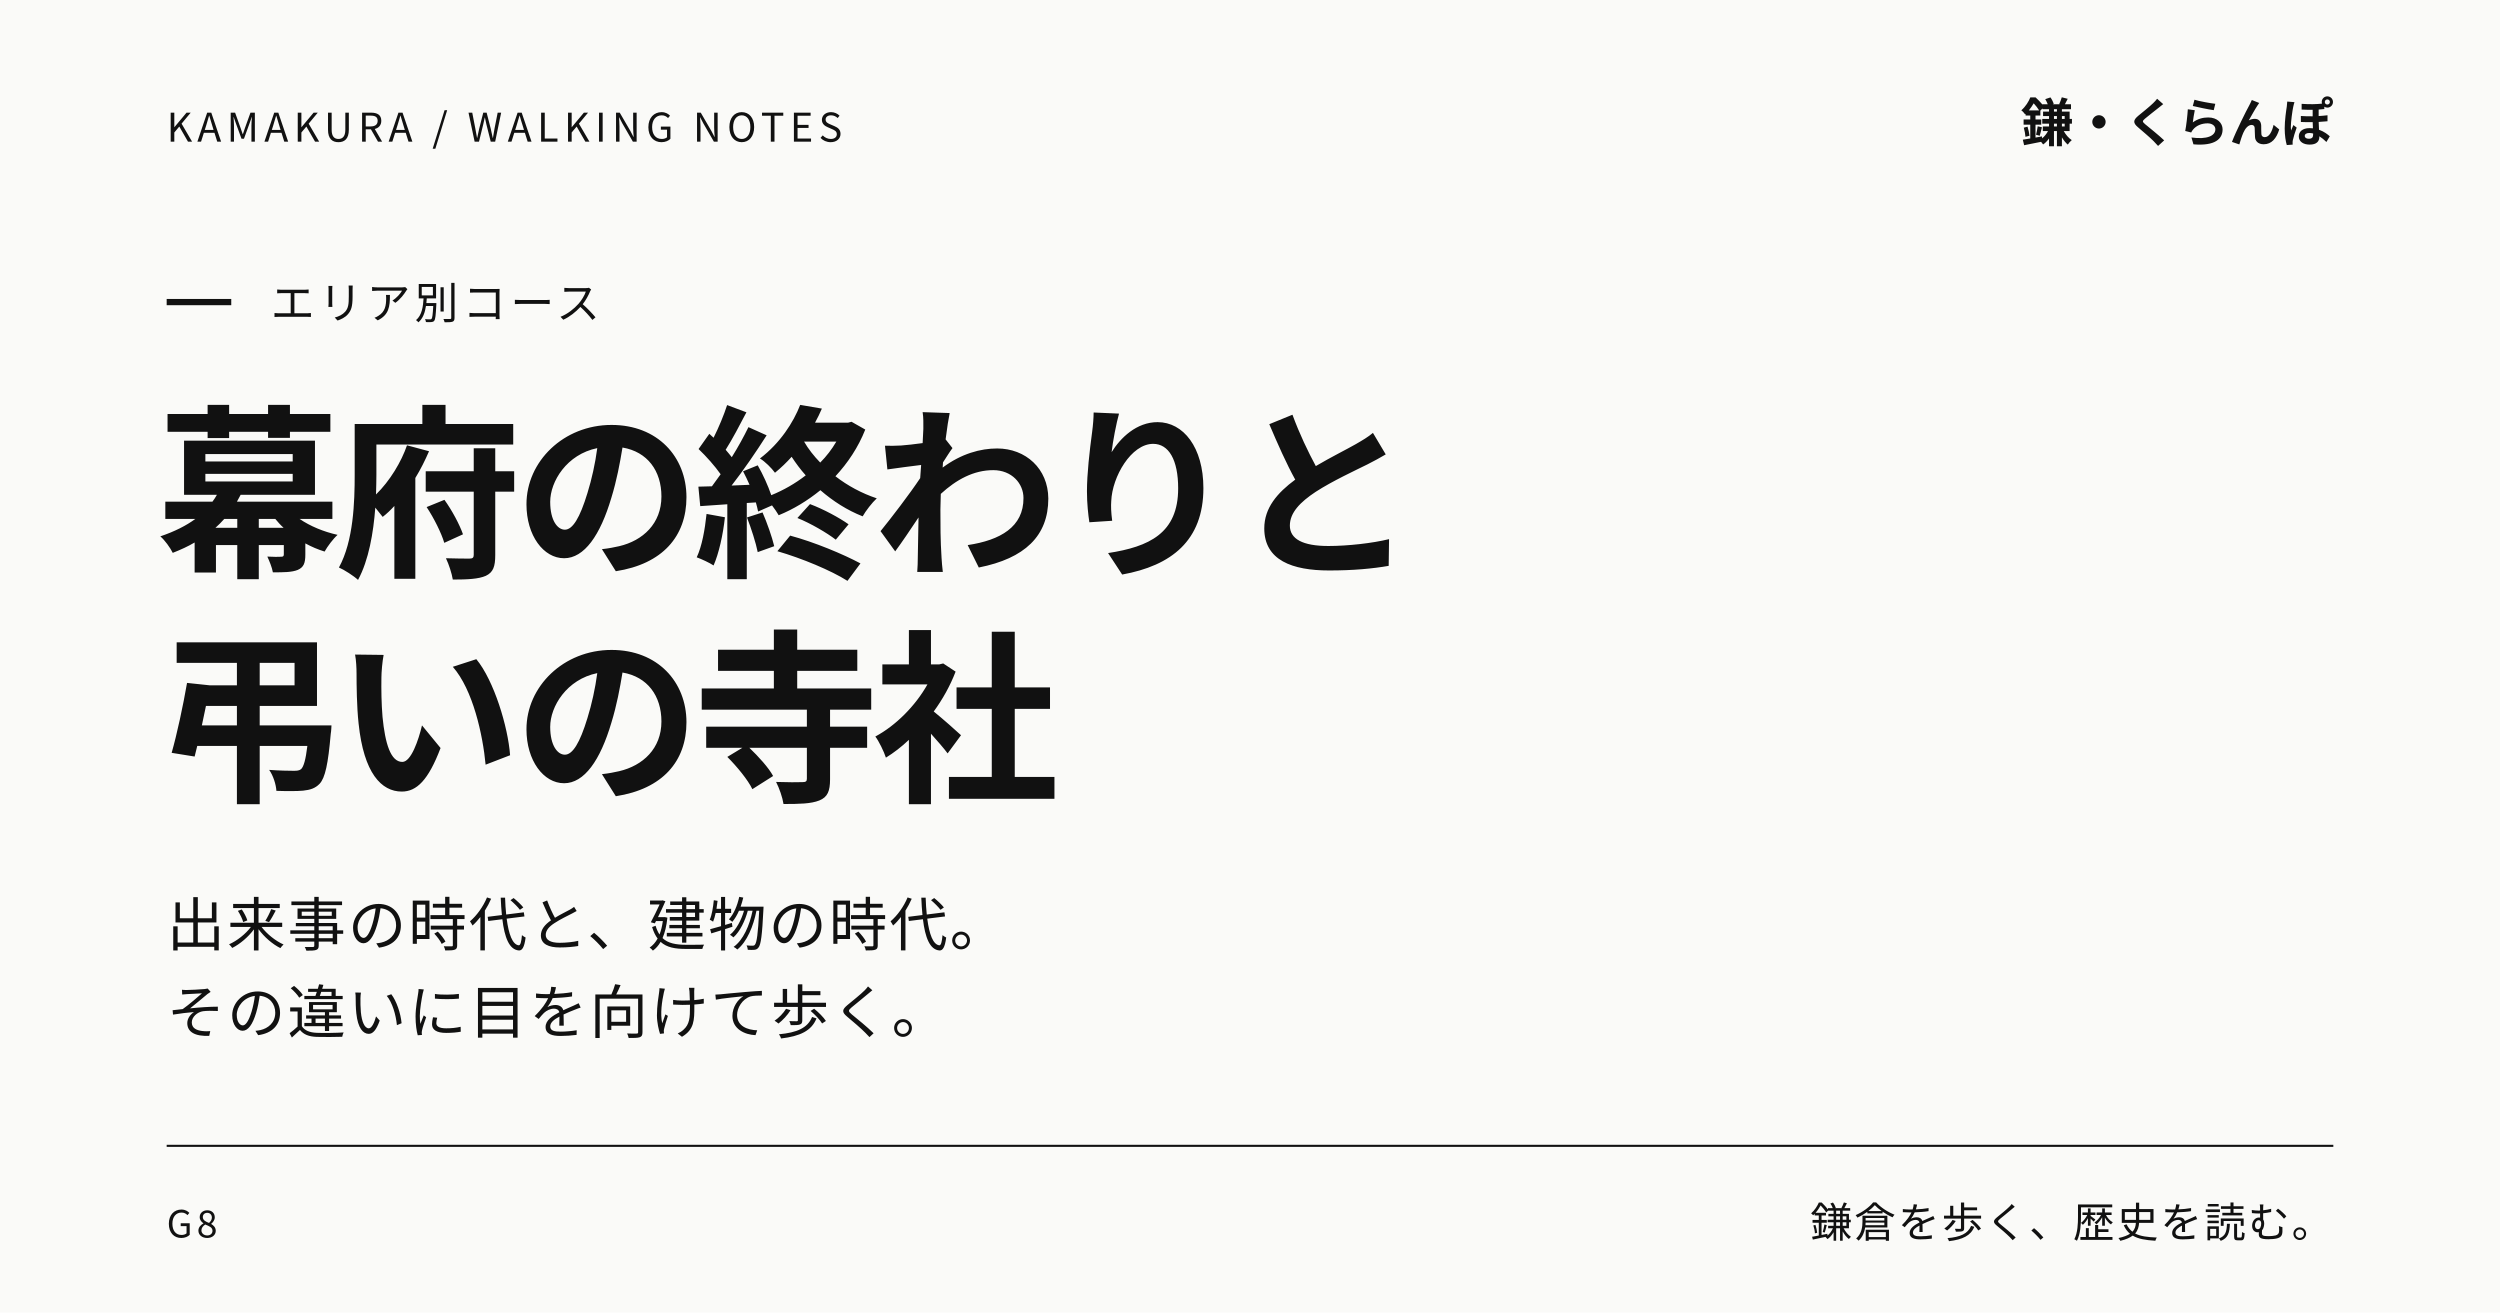
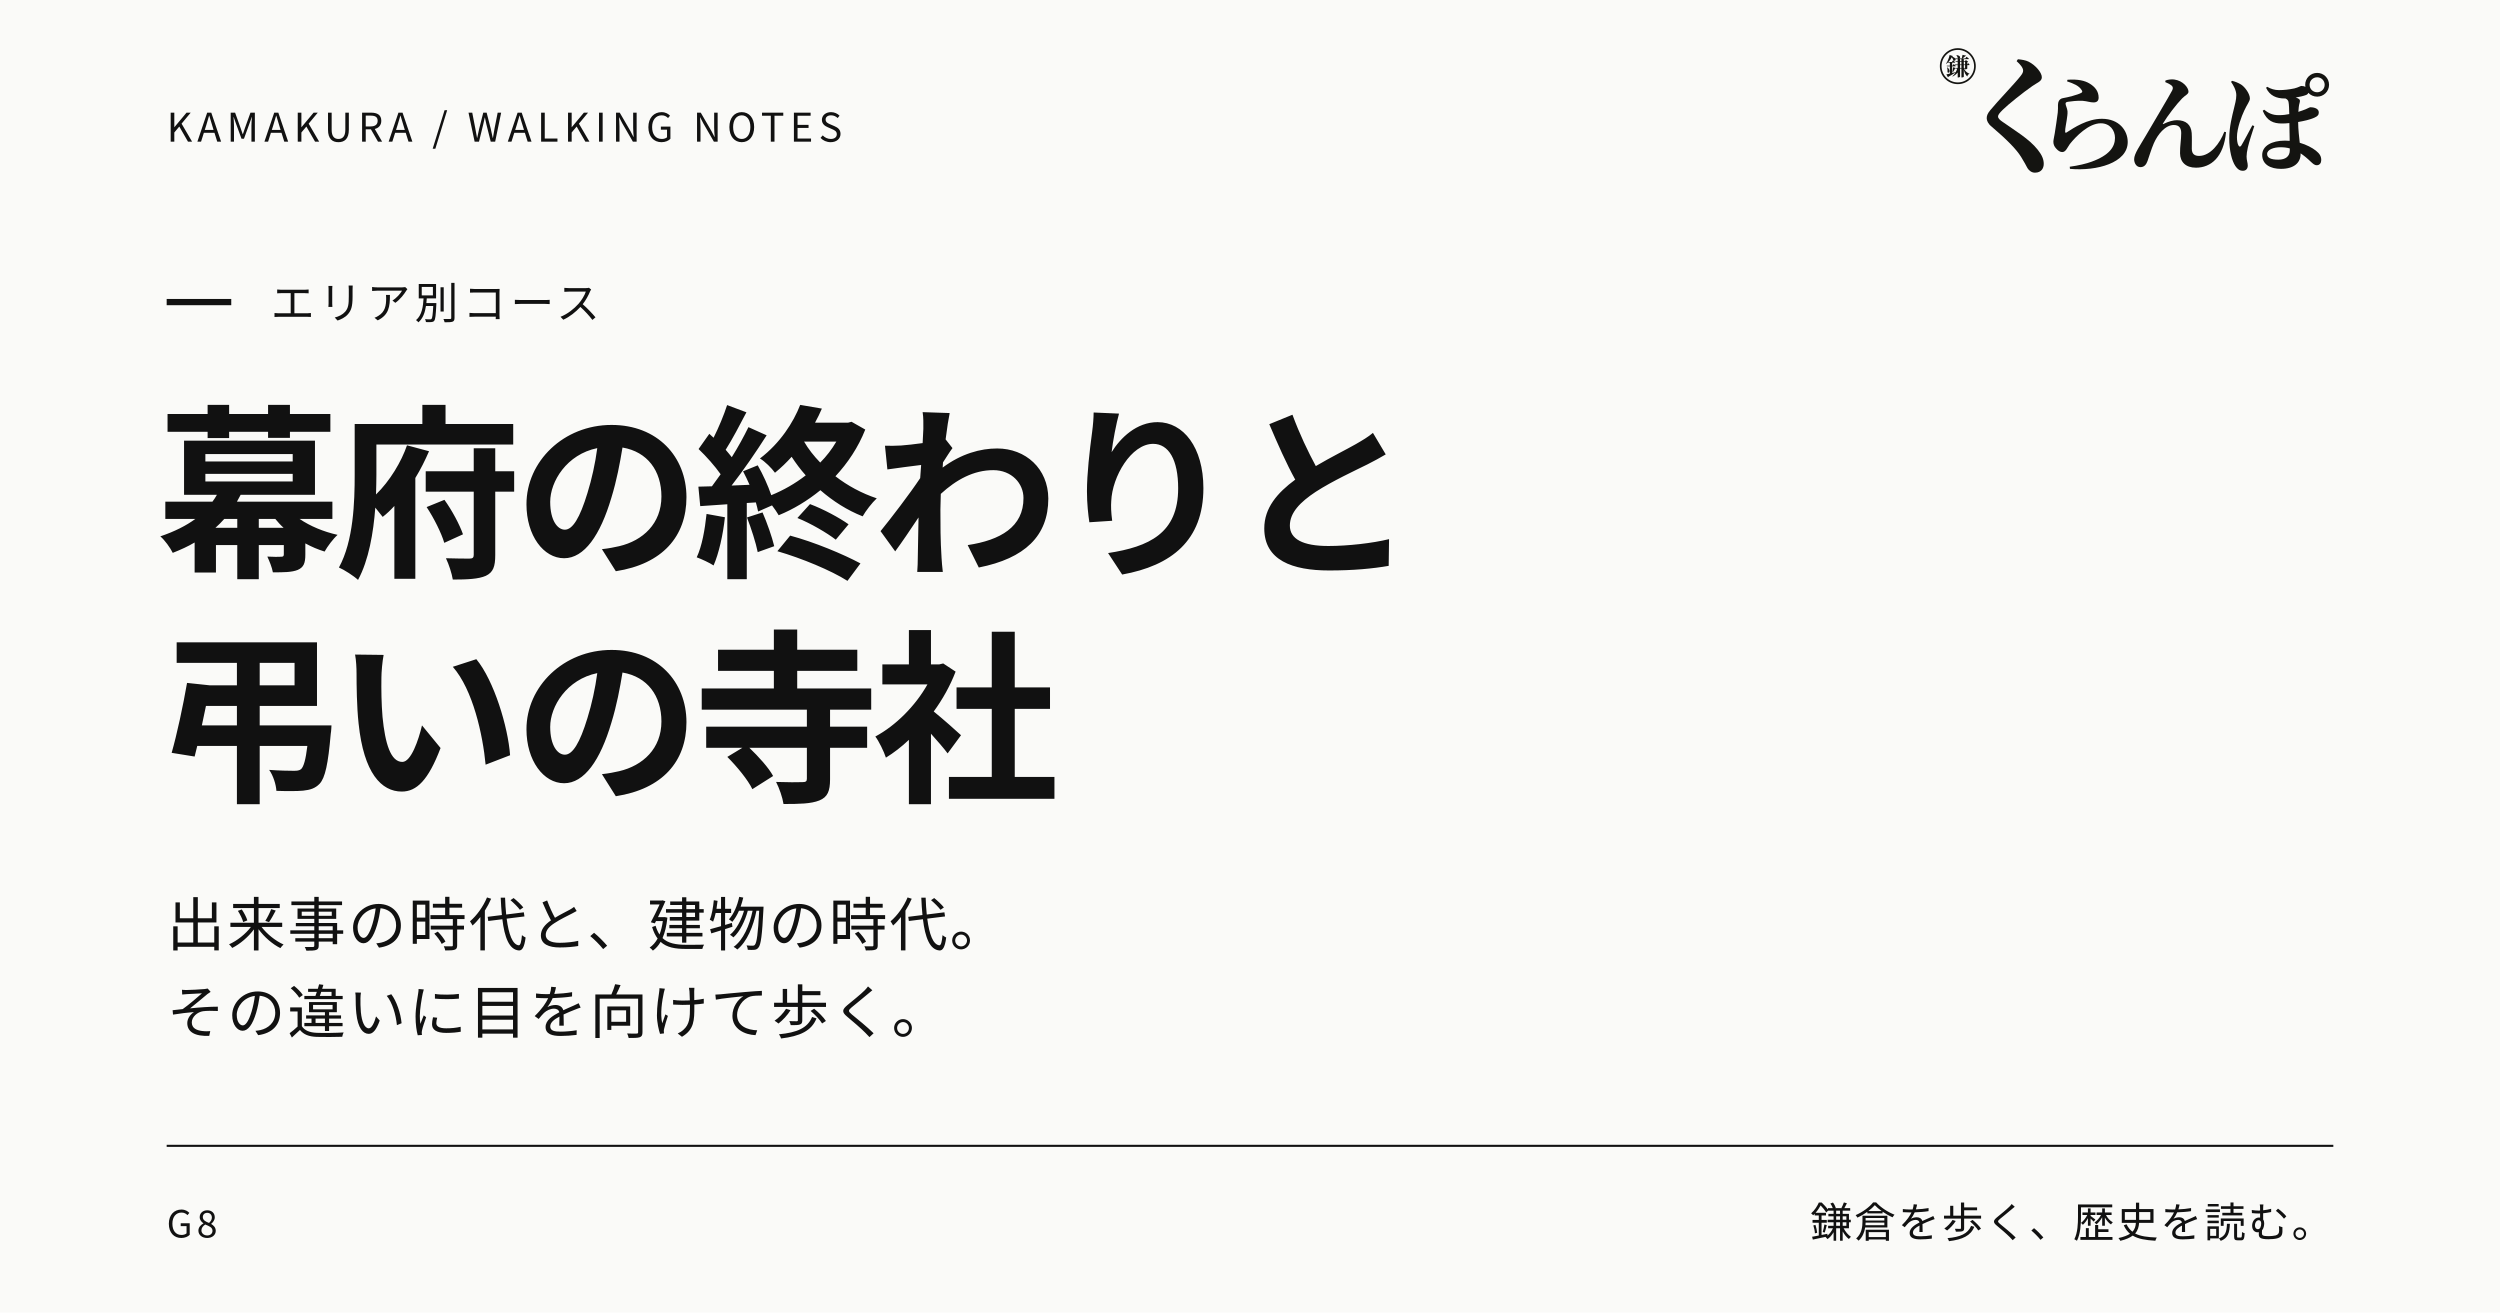
<svg xmlns="http://www.w3.org/2000/svg" width="1200" height="630" viewBox="0 0 1200 630">
  <rect width="1200" height="630" fill="#fafaf8" />
  <g fill="#111" font-family="Noto Sans CJK JP, sans-serif">
    <text x="80" y="68" font-size="19" font-weight="400" letter-spacing="2.6" text-anchor="start">KAMAKURA / WALKING NOTES</text>
-     <text x="1120" y="68" font-size="25" font-weight="700" letter-spacing="0" text-anchor="end">鎌・くらんぽ</text>
+     <g transform="translate(930,22) scale(.5135)">
+       <circle cx="19" cy="19" r="16" fill="none" stroke="#141411" stroke-width="1.6" />
+       <path d="M71 332 57 329C71 273 81 194 72 130C134 54 227 196 71 332ZM307 336C300 268 290 187 279 134L296 128C328 170 359 230 385 282C401 282 412 288 417 298L422 281H479C462 227 439 174 410 124L407 134L266 97V375H391C404 375 414 380 416 390C386 424 332 472 332 472L285 403H266V526H368C382 526 392 531 394 542C362 576 304 625 304 625L253 554H112C170 615 218 687 250 753C284 707 309 656 320 621C363 583 422 620 407 673H497V588H406L415 560H497V452H383L391 424H497V309H413L414 305ZM595 673H652V588H595ZM25 39 92 -82C104 -78 113 -69 116 -56C252 20 346 79 409 122C374 62 330 8 278 -37L288 -50C373 -5 443 51 497 118V-88H514C565 -88 595 -66 595 -60V281H652V-88H670C720 -88 751 -66 751 -60V233C779 109 824 17 897 -47C911 12 941 47 982 58L984 69C892 104 801 181 757 281H804V250H819C849 250 894 269 895 276V424H968C980 424 989 429 992 440C972 468 931 512 931 512L897 452H895V546C914 549 927 557 933 565L839 636L795 588H751V673H940C954 673 964 678 966 689C929 724 867 774 867 774L812 702H692C736 731 782 768 811 797C833 797 844 805 848 818L698 852C692 808 679 747 666 702H572C618 729 616 824 450 843L441 838C467 806 497 753 505 707L513 702H396L398 693C381 723 339 754 262 779C289 782 299 790 303 802L160 846C142 743 82 580 13 486L24 478C52 498 79 521 104 546L110 526H172V403H40L48 375H172V73C109 58 56 45 25 39ZM804 424V309H751V424ZM804 452H751V560H804ZM595 424H652V309H595ZM595 452V560H652V452Z" transform="translate(7.707865,27.58427) scale(0.02247191,-0.02247191)" fill="#141411" />
+       <path d="M623 -72C675 -72 692 -35 692 -3C692 31 680 64 645 108C577 194 465 259 369 327C348 341 333 355 333 369C333 382 343 395 369 421C411 463 530 558 603 609C646 638 677 646 677 678C677 713 630 771 573 800C548 812 520 816 489 819L479 804C508 778 530 752 530 730C530 716 524 705 509 686C470 635 326 485 273 420C252 395 244 377 244 356C244 337 255 312 280 292C397 192 475 115 514 52C541 9 552 -14 564 -36C576 -55 596 -72 623 -72Z" transform="translate(16.964,110) scale(0.119,-0.119)" fill="#141411" />
+       <path d="M335 -30 337 -50C588 -73 877 6 877 201C877 308 797 418 636 418C500 418 376 336 305 290C297 285 293 287 292 298C291 328 302 369 307 408C311 440 316 461 314 490C311 518 296 543 296 559C296 567 300 575 318 577C343 581 409 589 456 586C501 582 525 571 558 571C591 571 605 588 605 616C605 674 573 717 516 750C475 774 413 790 314 783L310 768C372 747 420 728 446 687C455 675 454 666 442 660C409 642 315 618 271 611C236 605 225 574 225 547C225 522 226 505 223 476C218 429 202 330 195 283C189 244 182 222 182 203C182 180 190 159 208 140C227 118 246 107 265 107C298 107 311 147 336 182C393 254 513 376 625 376C711 376 758 310 758 240C758 158 709 78 537 16C491 -1 413 -20 335 -30Z" transform="translate(90.112,110) scale(0.1,-0.1)" fill="#141411" />
+       <path d="M665 -39C804 -39 924 58 946 293L930 297C889 189 800 71 694 71C653 71 626 88 626 138C626 193 628 238 625 285C619 362 572 405 487 405C455 405 410 394 362 370C355 366 353 369 357 375C397 443 484 556 535 608C563 637 595 648 595 671C595 711 542 774 463 785C441 789 404 785 380 776L378 761C396 754 423 741 438 728C449 718 453 704 443 684C413 626 262 374 196 260C141 165 87 92 87 40C87 4 108 -34 146 -34C183 -34 201 -7 212 23C229 70 246 131 271 189C307 271 377 360 458 360C512 360 527 326 527 284C527 220 515 165 516 96C517 14 569 -39 665 -39Z" transform="translate(175.112,110) scale(0.1,-0.1)" fill="#141411" />
+       <path d="M190 -68C221 -68 236 -47 236 -19C236 8 225 29 225 66C225 85 229 117 237 151C249 202 277 290 297 350L279 357C251 305 194 197 175 167C166 154 156 155 148 171C140 186 135 214 135 246C135 331 179 443 203 494C230 554 256 581 256 608C256 651 211 714 174 738C144 756 117 766 89 773L80 763C99 736 129 687 129 639C129 593 116 555 106 510C91 448 63 344 63 235C63 120 88 24 120 -23C146 -61 169 -68 190 -68ZM885 666C845 666 814 697 814 736C814 775 845 806 885 806C924 806 955 775 955 736C955 697 924 666 885 666ZM885 625C946 625 996 674 996 736C996 798 946 847 885 847C823 847 773 798 773 736L775 717C764 722 751 725 737 725C728 725 712 712 672 702C624 692 575 686 528 686C489 686 451 697 418 717L407 708C442 632 508 608 578 608H588C602 602 614 592 617 576C622 551 623 504 624 462C597 456 565 452 525 452C464 452 427 473 389 503L376 493C415 397 477 374 554 374C578 374 600 375 625 378L628 212C614 213 599 214 584 214C461 214 371 165 371 80C371 -10 450 -50 546 -50C672 -50 730 10 730 89V95C760 75 791 50 825 17C843 1 858 -16 881 -16C909 -16 923 6 923 32C923 68 908 92 873 120C839 147 785 176 722 194C716 249 708 313 707 388C760 397 815 409 858 428C891 442 900 456 900 477C900 524 833 526 819 526C815 526 801 517 777 507C758 499 734 491 709 483C711 515 714 545 721 568C726 587 726 598 708 607C702 611 693 614 684 617C719 623 754 630 780 640C791 644 799 650 802 661C822 639 852 625 885 625ZM629 141V123C629 68 591 36 522 36C453 36 417 52 417 89C417 130 478 152 542 152C572 152 601 149 629 141Z" transform="translate(266.412,110) scale(0.1,-0.1)" fill="#141411" />
+     </g>
    <path d="M80 145H111" stroke="#111" stroke-width="3" />
    <text x="130" y="153" font-size="21" font-weight="400" letter-spacing="2" text-anchor="start">エリア別コース</text>
    <text x="75" y="270" font-size="89" font-weight="900" letter-spacing="-3" text-anchor="start">幕府の終わりと</text>
    <text x="75" y="378" font-size="89" font-weight="900" letter-spacing="-3" text-anchor="start">弔いの寺社</text>
    <text x="80" y="454" font-size="28" font-weight="400" letter-spacing="1" text-anchor="start">出来事の時代と、建物の時代。</text>
    <text x="80" y="496" font-size="28" font-weight="400" letter-spacing="1" text-anchor="start">その違いに目を向けて歩く。</text>
    <path d="M80 550H1120" stroke="#111" stroke-width="1" />
    <text x="80" y="594" font-size="18" font-weight="400" letter-spacing="2" text-anchor="start">G8</text>
    <text x="1120" y="594" font-size="20" font-weight="400" letter-spacing="1" text-anchor="end">鎌倉を歩く、歴史を読む。</text>
  </g>
</svg>
